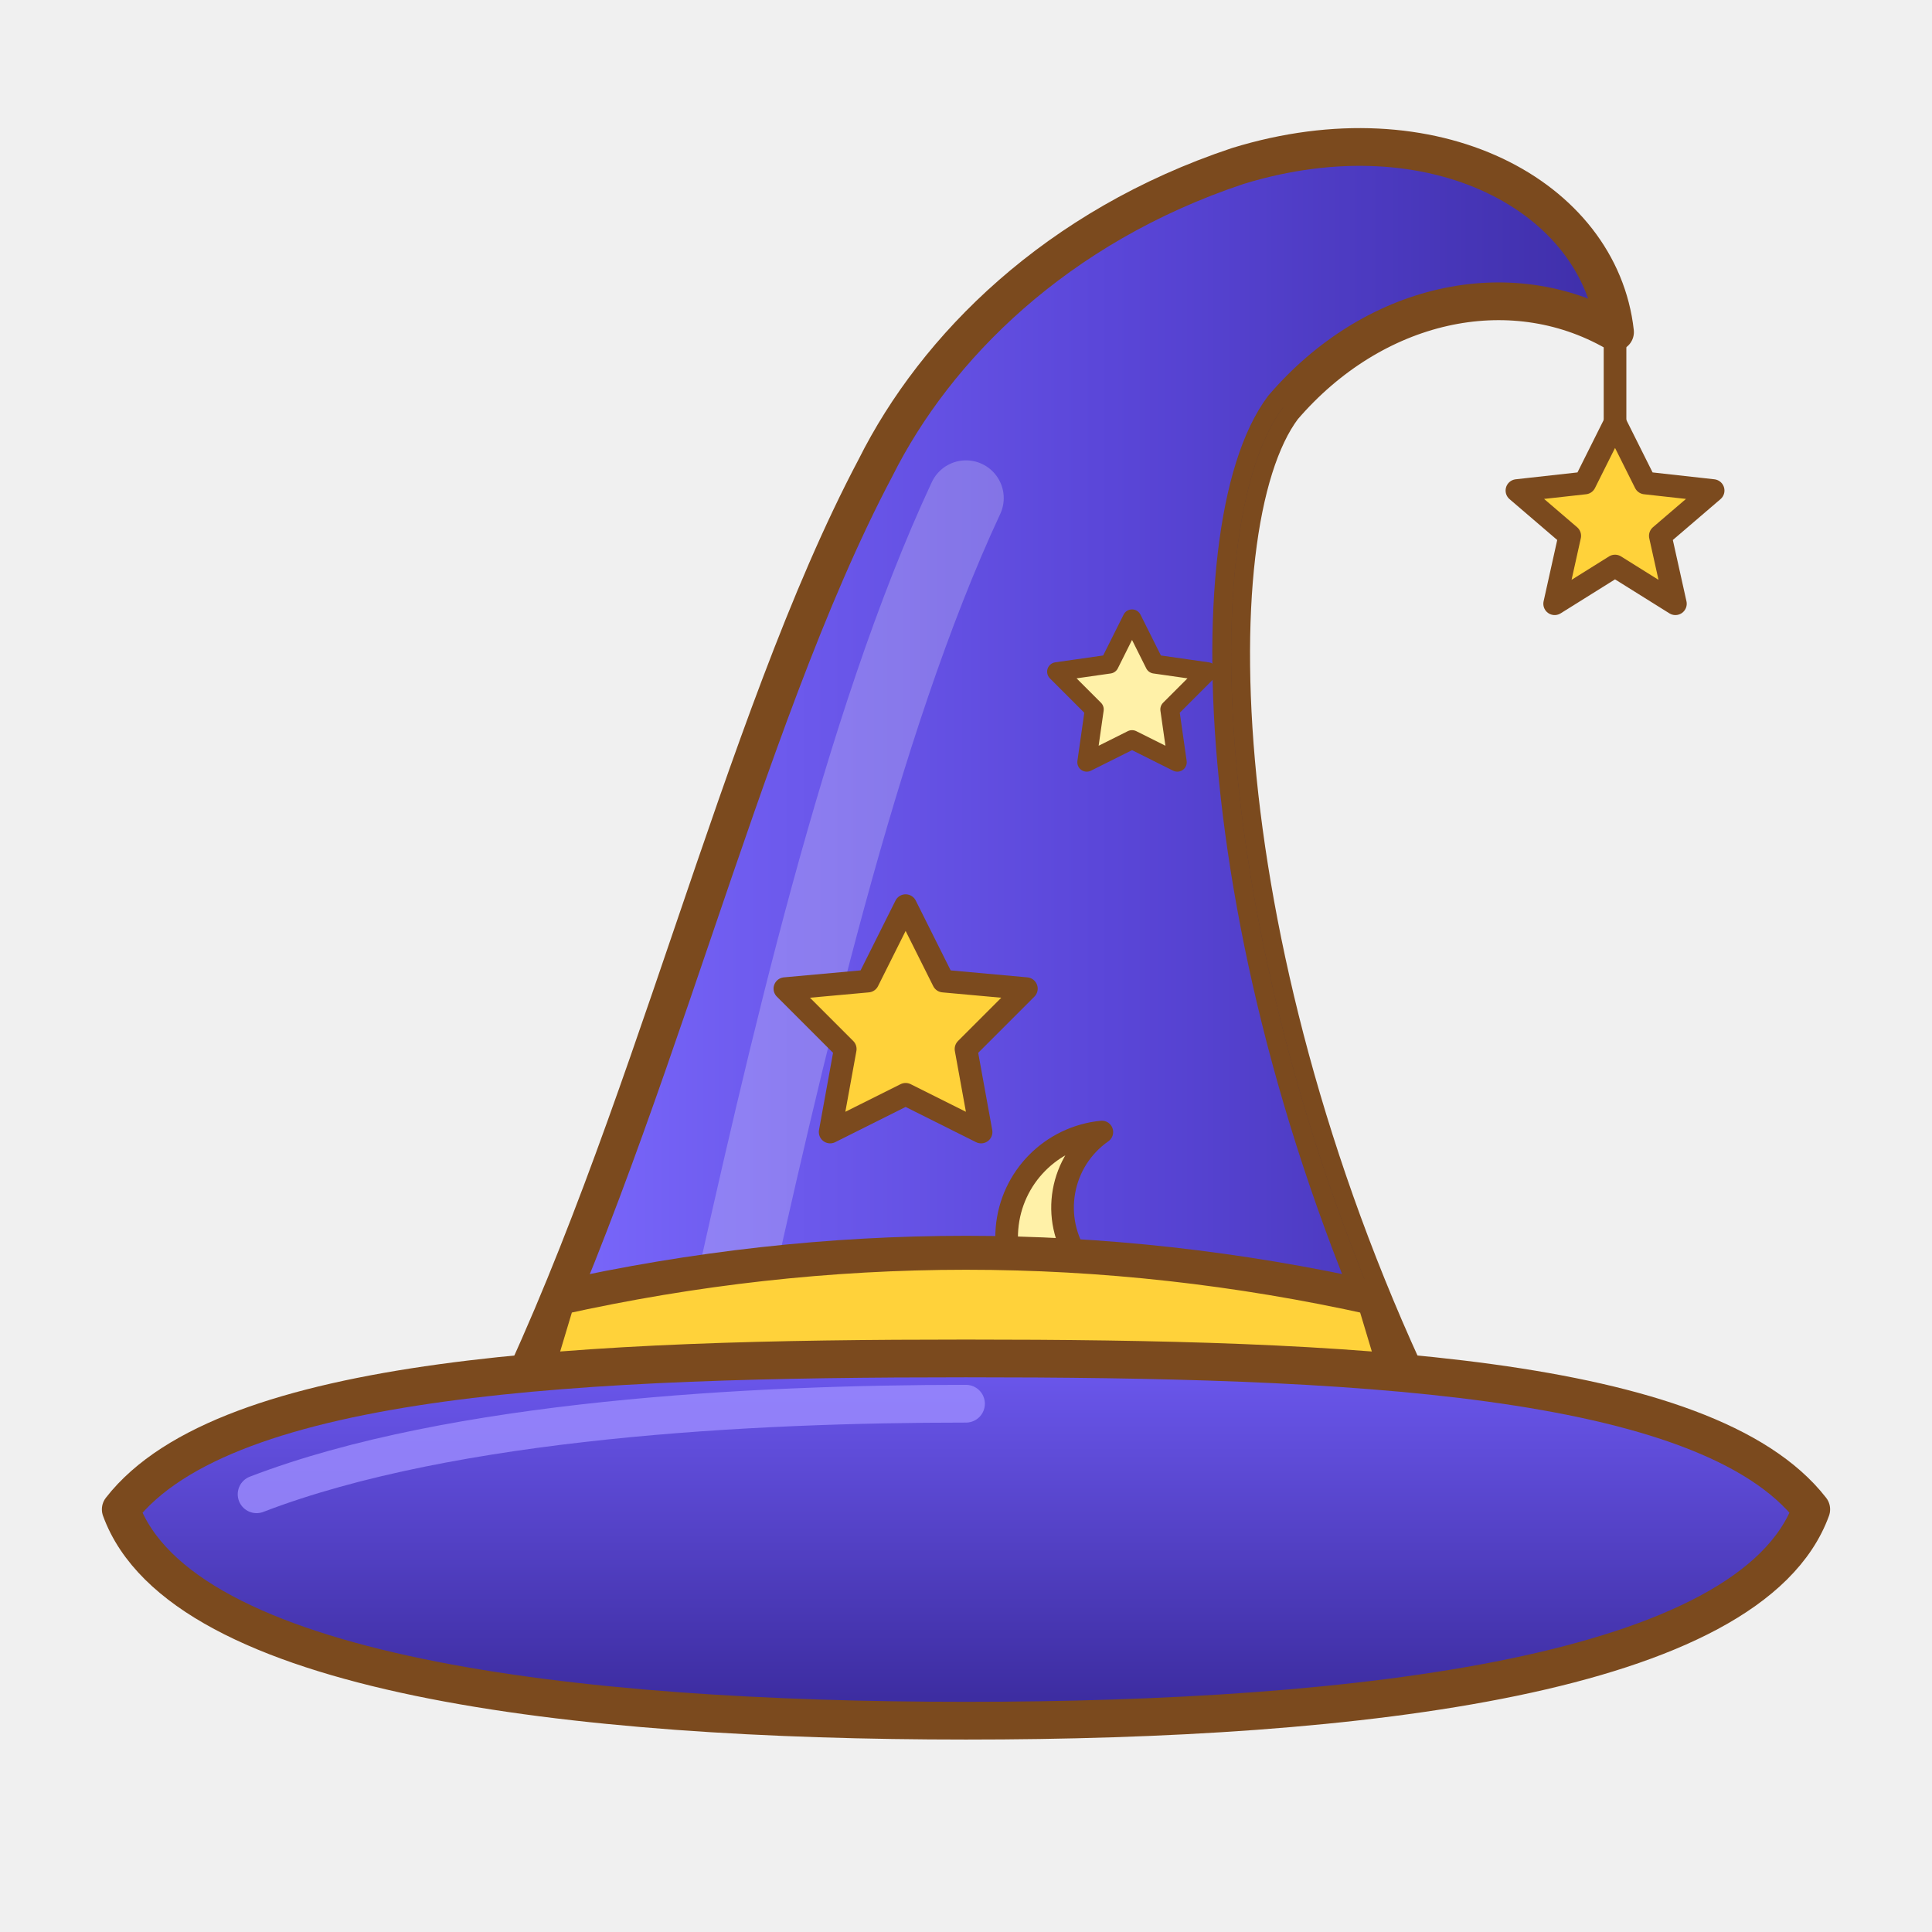
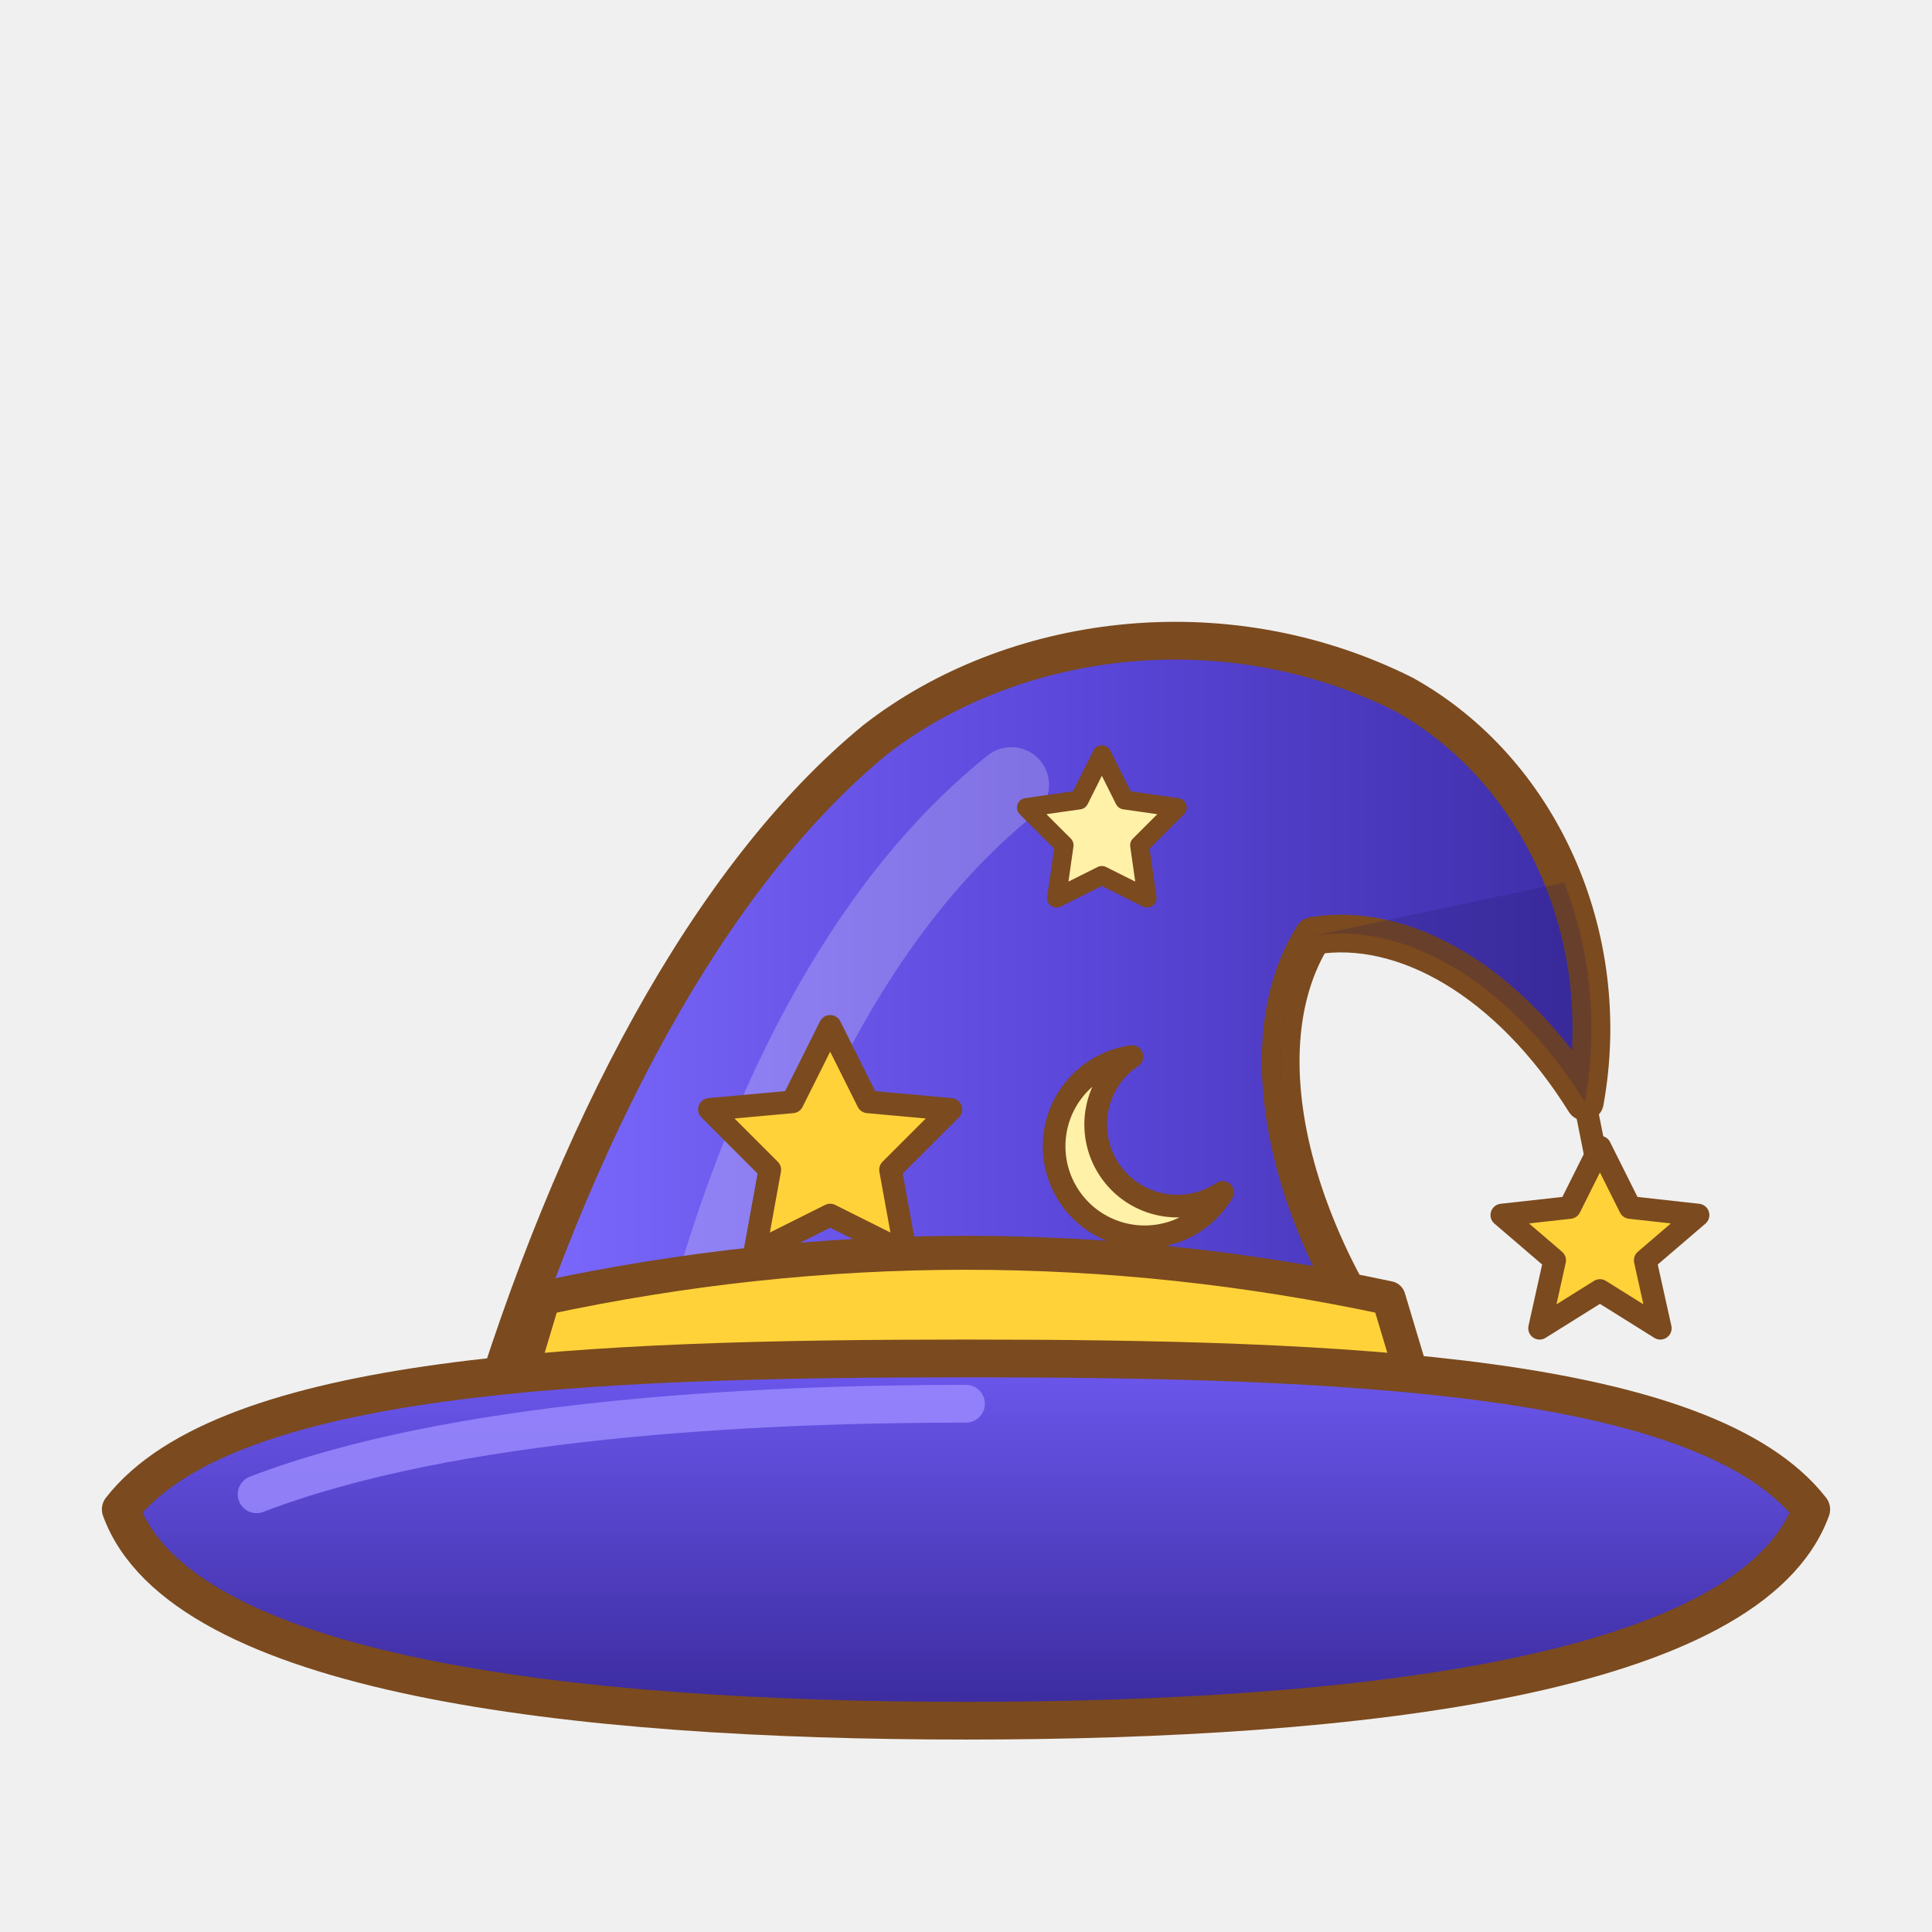
<svg xmlns="http://www.w3.org/2000/svg" viewBox="0 0 256 256" width="256" height="256">
  <defs>
    <linearGradient id="cone" x1="0" y1="0" x2="1" y2="0">
      <stop offset="0" stop-color="#7d6bff" />
      <stop offset="0.55" stop-color="#5a46d8" />
      <stop offset="1" stop-color="#3e2ea8" />
    </linearGradient>
    <linearGradient id="brim" x1="0" y1="0" x2="0" y2="1">
      <stop offset="0" stop-color="#6c58ee" />
      <stop offset="1" stop-color="#3a2a9c" />
    </linearGradient>
    <clipPath id="c">
-       <path d="M66 190 C86 150 98 96 116 62 C124 46 140 30 164 22 C190 14 212 26 214 44 C200 36 182 40 170 54 C158 70 160 130 190 190 Z" />
+       <path d="M64 190 C76 150 94 116 116 98 C134 84 162 80 186 92 C204 102 214 124 210 146 C200 130 186 122 174 124 C164 140 172 168 192 190 Z" />
    </clipPath>
  </defs>
-   <g stroke="#7b4a1e" stroke-width="5" stroke-linejoin="round" stroke-linecap="round">
-     <path d="M66 190 C86 150 98 96 116 62 C124 46 140 30 164 22 C190 14 212 26 214 44 C200 36 182 40 170 54 C158 70 160 130 190 190 Z" fill="url(#cone)" />
+   <path d="M64 190 C76 150 94 116 116 98 C134 84 162 80 186 92 C204 102 214 124 210 146 C200 130 186 122 174 124 C164 140 172 168 192 190 Z" fill="url(#cone)" stroke="#7b4a1e" stroke-width="5" stroke-linejoin="round" />
+   <g clip-path="url(#c)">
+     <path d="M92 180 C100 148 114 120 134 104" stroke="#ffffff" stroke-width="10" opacity="0.22" fill="none" stroke-linecap="round" />
+     <path d="M192 190 C172 168 164 140 174 124 L240 110 L240 200 Z" fill="#1e1460" opacity="0.2" />
  </g>
-   <g clip-path="url(#c)">
-     <path d="M96 176 C104 140 114 96 128 66" stroke="#ffffff" stroke-width="10" opacity="0.22" fill="none" stroke-linecap="round" />
-     <path d="M190 190 C160 130 158 70 170 54 L240 40 L240 200 Z" fill="#1e1460" opacity="0.2" />
-   </g>
-   <path d="M214 44 L214 58" stroke="#7b4a1e" stroke-width="3" />
-   <path d="M214 56 l4 8 9 1 -7 6 2 9 -8 -5 -8 5 2 -9 -7 -6 9 -1 z" fill="#ffd23a" stroke="#7b4a1e" stroke-width="3" stroke-linejoin="round" />
-   <path d="M120 120 l5 10 11 1 -8 8 2 11 -10 -5 -10 5 2 -11 -8 -8 11 -1 z" fill="#ffd23a" stroke="#7b4a1e" stroke-width="3" stroke-linejoin="round" />
-   <path d="M150 82 l3 6 7 1 -5 5 1 7 -6 -3 -6 3 1 -7 -5 -5 7 -1 z" fill="#fff1a8" stroke="#7b4a1e" stroke-width="2.5" stroke-linejoin="round" />
-   <path d="M146 150 a14 14 0 1 0 14 20 a11 11 0 1 1 -14 -20 z" fill="#fff1a8" stroke="#7b4a1e" stroke-width="3" stroke-linejoin="round" />
-   <path d="M74 172 Q128 160 182 172 L188 192 Q128 180 68 192 Z" fill="#ffd23a" stroke="#7b4a1e" stroke-width="4.5" stroke-linejoin="round" />
+   <path d="M210 146 L212 156" stroke="#7b4a1e" stroke-width="3" />
+   <path d="M212 152 l4 8 9 1 -7 6 2 9 -8 -5 -8 5 2 -9 -7 -6 9 -1 z" fill="#ffd23a" stroke="#7b4a1e" stroke-width="3" stroke-linejoin="round" />
+   <path d="M110 136 l5 10 11 1 -8 8 2 11 -10 -5 -10 5 2 -11 -8 -8 11 -1 z" fill="#ffd23a" stroke="#7b4a1e" stroke-width="3" stroke-linejoin="round" />
+   <path d="M146 100 l3 6 7 1 -5 5 1 7 -6 -3 -6 3 1 -7 -5 -5 7 -1 z" fill="#fff1a8" stroke="#7b4a1e" stroke-width="2.5" stroke-linejoin="round" />
+   <path d="M150 140 a12 12 0 1 0 12 18 a9.5 9.5 0 1 1 -12 -18 z" fill="#fff1a8" stroke="#7b4a1e" stroke-width="3" stroke-linejoin="round" />
+   <path d="M72 172 Q128 160 184 172 L190 192 Q128 180 66 192 Z" fill="#ffd23a" stroke="#7b4a1e" stroke-width="4.5" stroke-linejoin="round" />
  <path d="M16 200 C30 182 78 180 128 180 C178 180 226 182 240 200 C232 222 180 228 128 228 C76 228 24 222 16 200 Z" fill="url(#brim)" stroke="#7b4a1e" stroke-width="5" stroke-linejoin="round" />
  <path d="M34 198 C60 188 100 186 128 186" stroke="#9c8cff" stroke-width="5" fill="none" stroke-linecap="round" opacity="0.8" />
</svg>
